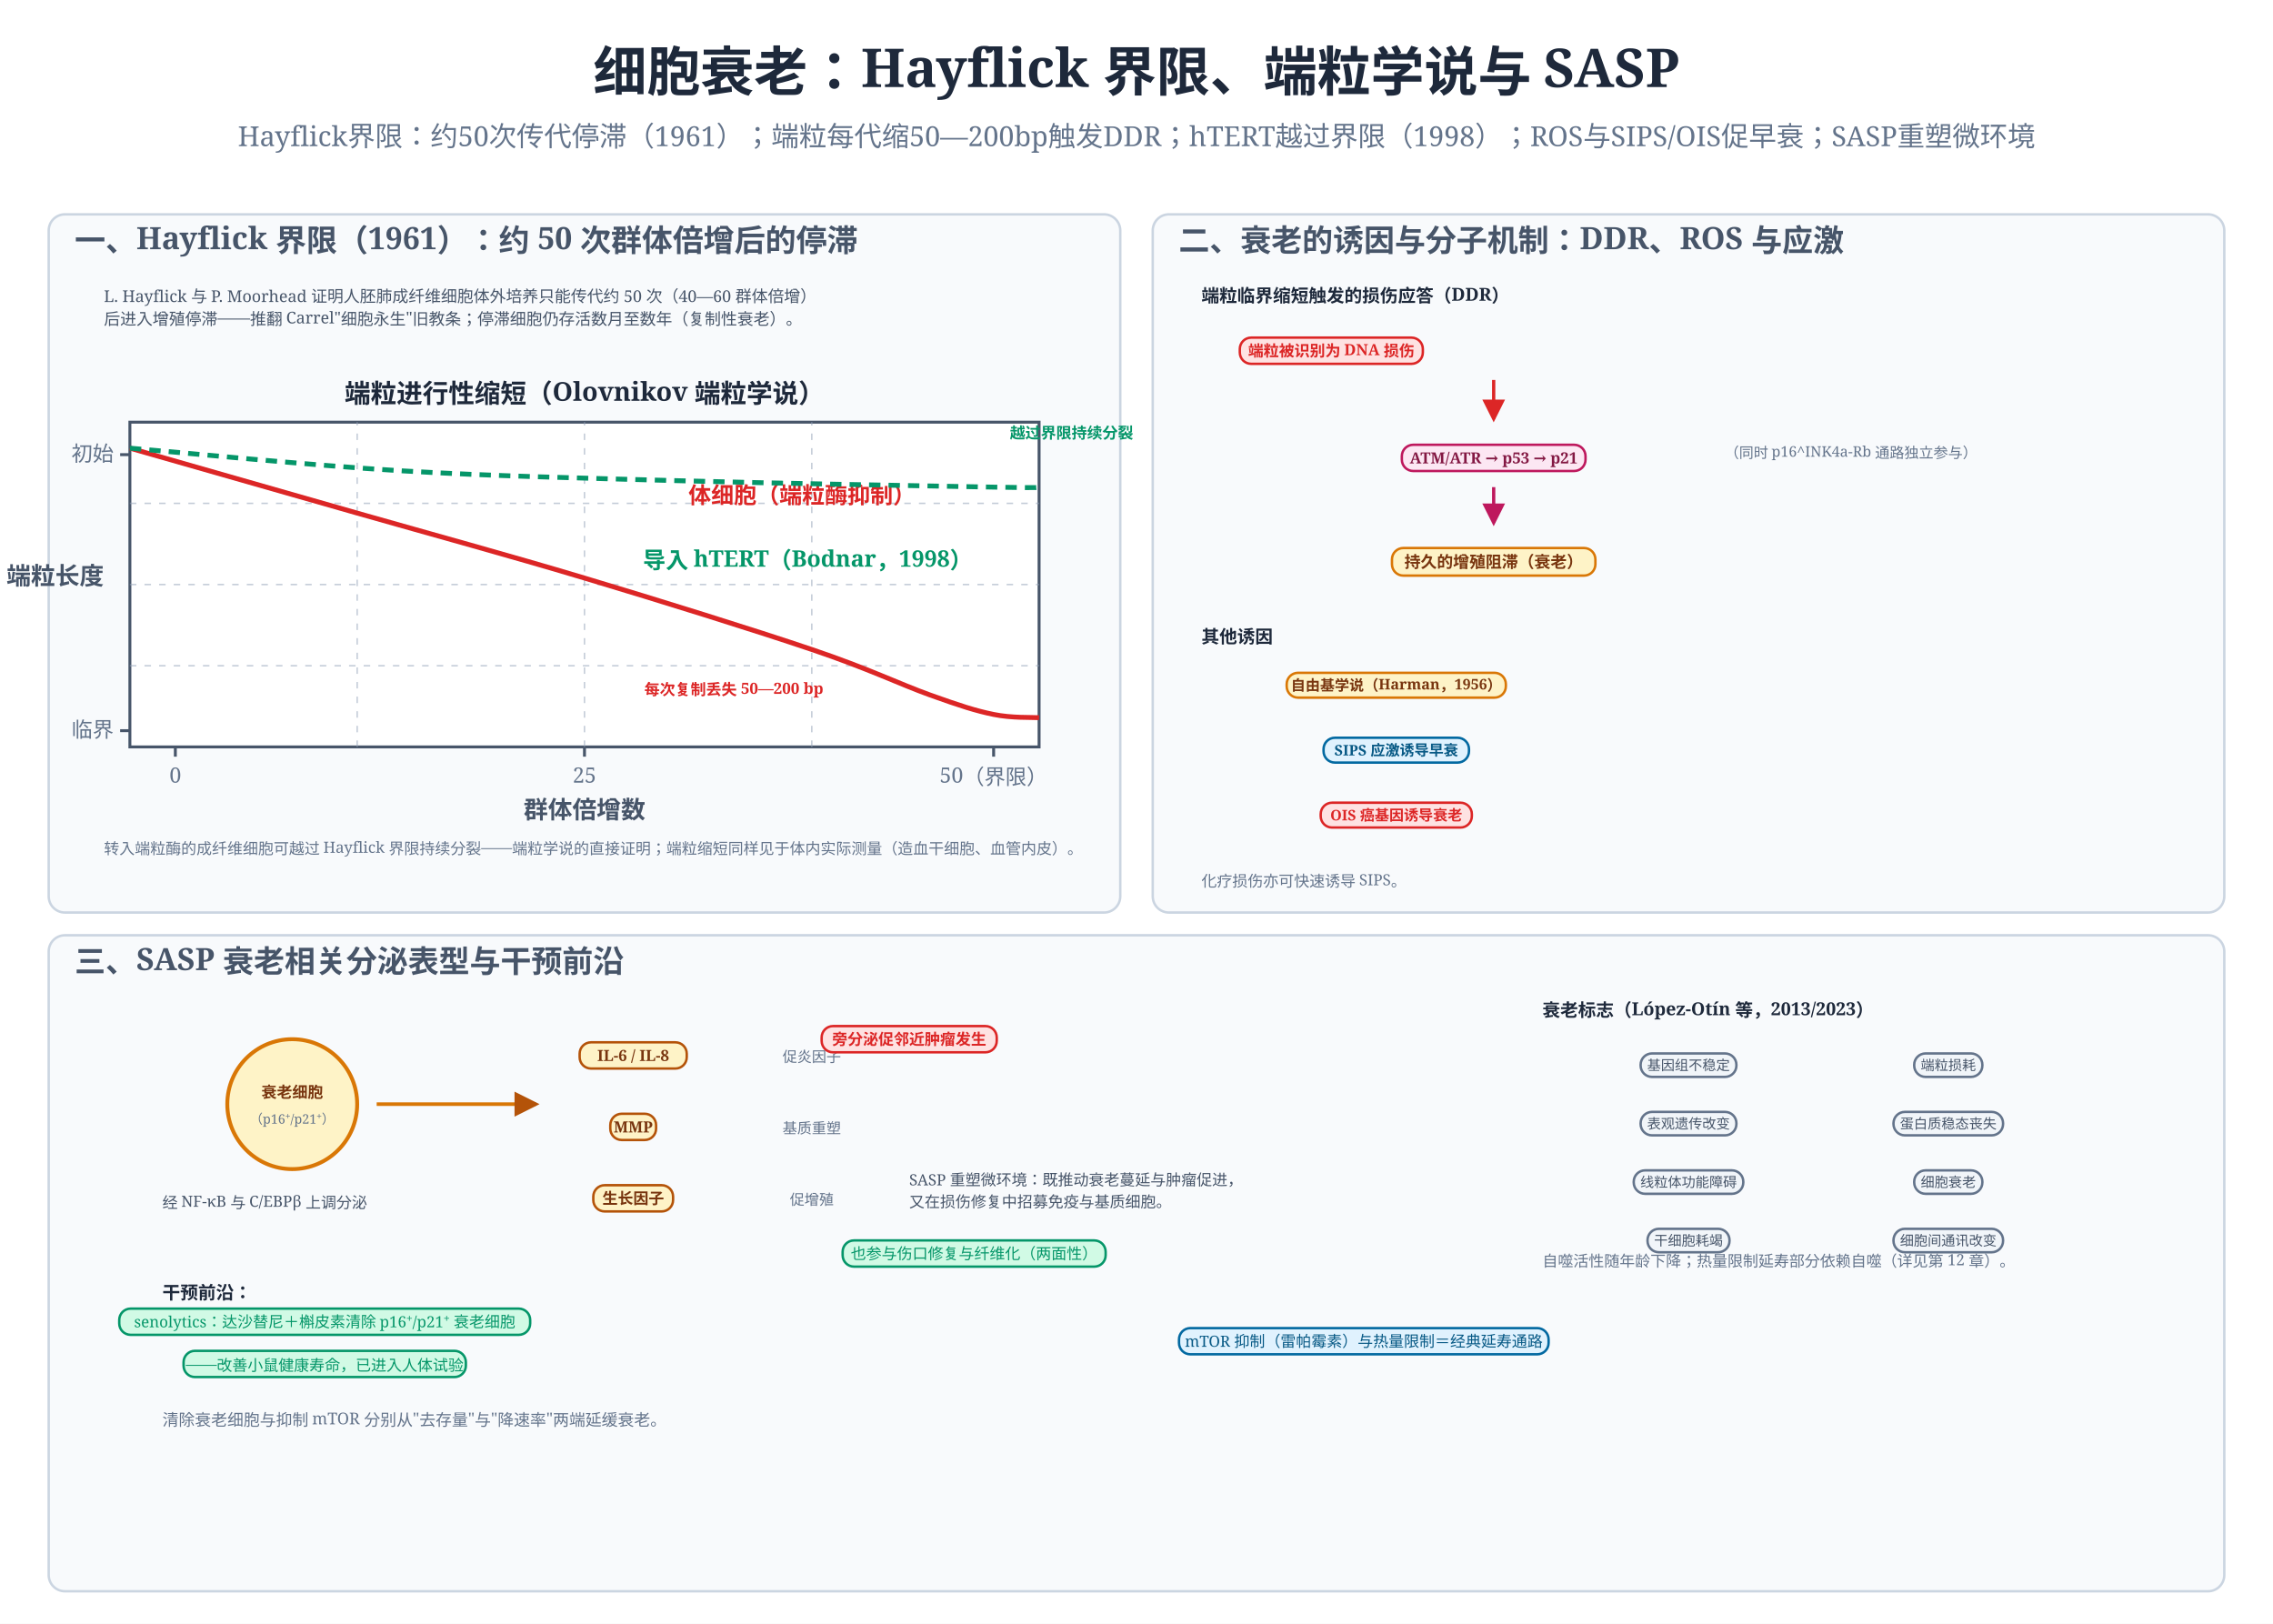
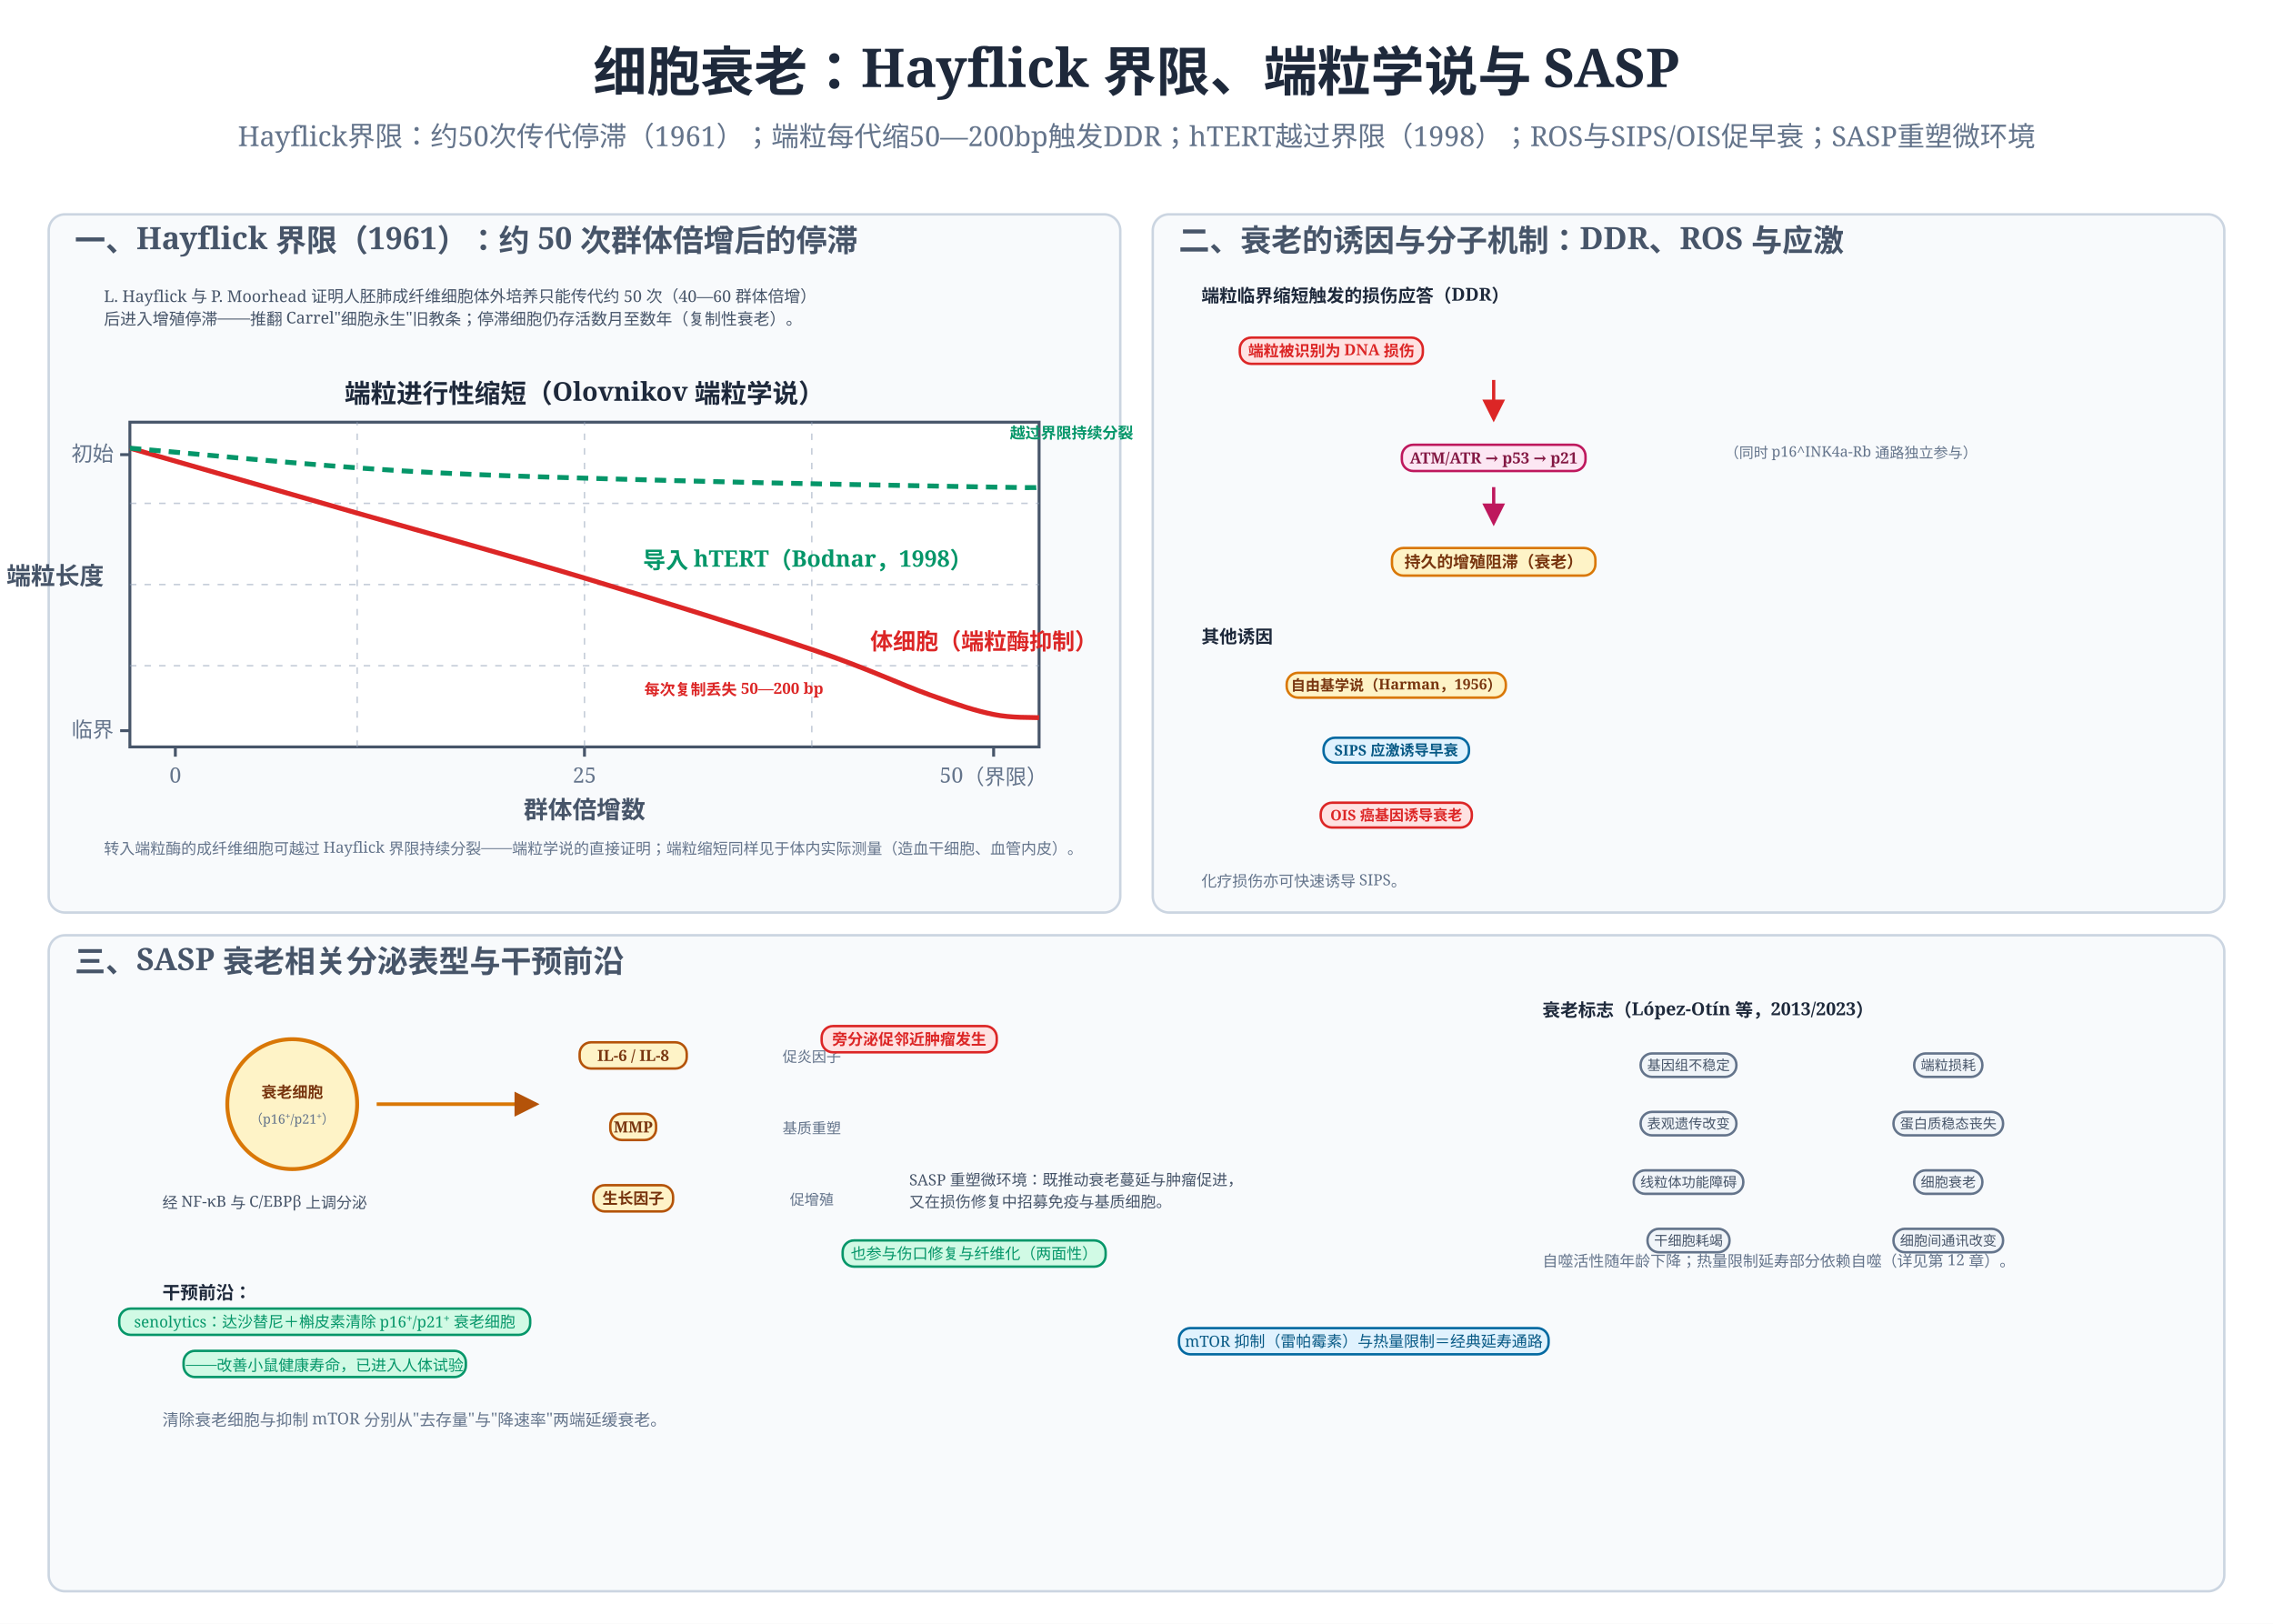
<svg xmlns="http://www.w3.org/2000/svg" width="1400" height="1000" viewBox="0 0 1400 1000" font-family="Noto Serif SC, LXGW WenKai, Songti SC, serif">
  <defs>
    <marker id="arr-ink" viewBox="0 0 10 10" refX="8.5" refY="5" markerWidth="7" markerHeight="7" orient="auto-start-reverse">
      <path d="M0,0 L10,5 L0,10 z" fill="#334155" />
    </marker>
    <marker id="arr-dna" viewBox="0 0 10 10" refX="8.5" refY="5" markerWidth="7" markerHeight="7" orient="auto-start-reverse">
      <path d="M0,0 L10,5 L0,10 z" fill="#0f766e" />
    </marker>
    <marker id="arr-rna" viewBox="0 0 10 10" refX="8.5" refY="5" markerWidth="7" markerHeight="7" orient="auto-start-reverse">
      <path d="M0,0 L10,5 L0,10 z" fill="#b45309" />
    </marker>
    <marker id="arr-pro" viewBox="0 0 10 10" refX="8.5" refY="5" markerWidth="7" markerHeight="7" orient="auto-start-reverse">
      <path d="M0,0 L10,5 L0,10 z" fill="#6d28d9" />
    </marker>
    <marker id="arr-enz" viewBox="0 0 10 10" refX="8.5" refY="5" markerWidth="7" markerHeight="7" orient="auto-start-reverse">
      <path d="M0,0 L10,5 L0,10 z" fill="#be185d" />
    </marker>
    <marker id="arr-acc" viewBox="0 0 10 10" refX="8.5" refY="5" markerWidth="7" markerHeight="7" orient="auto-start-reverse">
      <path d="M0,0 L10,5 L0,10 z" fill="#0369a1" />
    </marker>
    <marker id="arr-ok" viewBox="0 0 10 10" refX="8.5" refY="5" markerWidth="7" markerHeight="7" orient="auto-start-reverse">
      <path d="M0,0 L10,5 L0,10 z" fill="#059669" />
    </marker>
    <marker id="arr-warn" viewBox="0 0 10 10" refX="8.5" refY="5" markerWidth="7" markerHeight="7" orient="auto-start-reverse">
      <path d="M0,0 L10,5 L0,10 z" fill="#b45309" />
    </marker>
    <marker id="arr-bad" viewBox="0 0 10 10" refX="8.5" refY="5" markerWidth="7" markerHeight="7" orient="auto-start-reverse">
      <path d="M0,0 L10,5 L0,10 z" fill="#dc2626" />
    </marker>
    <marker id="arr-mute" viewBox="0 0 10 10" refX="8.5" refY="5" markerWidth="7" markerHeight="7" orient="auto-start-reverse">
      <path d="M0,0 L10,5 L0,10 z" fill="#94a3b8" />
    </marker>
  </defs>
  <rect x="0" y="0" width="1400" height="1000" fill="#ffffff" />
  <text x="700" y="56" text-anchor="middle" font-size="33" font-weight="700" fill="#1e293b">细胞衰老：Hayflick 界限、端粒学说与 SASP</text>
  <text x="700" y="90" text-anchor="middle" font-size="17" fill="#64748b">Hayflick界限：约50次传代停滞（1961）；端粒每代缩50—200bp触发DDR；hTERT越过界限（1998）；ROS与SIPS/OIS促早衰；SASP重塑微环境</text>
  <rect x="30" y="132" width="660" height="430" rx="10" fill="#f8fafc" stroke="#cbd5e1" stroke-width="1.5" />
  <text x="46" y="154.84" font-size="19" fill="#475569" font-weight="700">一、Hayflick 界限（1961）：约 50 次群体倍增后的停滞</text>
  <text x="64" y="186" font-size="10" fill="#475569">L. Hayflick 与 P. Moorhead 证明人胚肺成纤维细胞体外培养只能传代约 50 次（40—60 群体倍增）</text>
  <text x="64" y="200" font-size="10" fill="#475569">后进入增殖停滞——推翻 Carrel"细胞永生"旧教条；停滞细胞仍存活数月至数年（复制性衰老）。</text>
  <rect x="80" y="260" width="560" height="200" fill="#ffffff" stroke="#475569" stroke-width="1.8" />
  <line x1="80" y1="410" x2="640" y2="410" stroke="#94a3b8" stroke-width="0.9" stroke-dasharray="4 5" opacity="0.55" />
  <line x1="220" y1="460" x2="220" y2="260" stroke="#94a3b8" stroke-width="0.9" stroke-dasharray="4 5" opacity="0.55" />
  <line x1="80" y1="360" x2="640" y2="360" stroke="#94a3b8" stroke-width="0.9" stroke-dasharray="4 5" opacity="0.55" />
  <line x1="360" y1="460" x2="360" y2="260" stroke="#94a3b8" stroke-width="0.9" stroke-dasharray="4 5" opacity="0.55" />
  <line x1="80" y1="310" x2="640" y2="310" stroke="#94a3b8" stroke-width="0.9" stroke-dasharray="4 5" opacity="0.55" />
  <line x1="500" y1="460" x2="500" y2="260" stroke="#94a3b8" stroke-width="0.9" stroke-dasharray="4 5" opacity="0.55" />
  <line x1="108" y1="460" x2="108" y2="466" stroke="#475569" stroke-width="1.8" />
  <text x="108" y="482" font-size="13" fill="#64748b" text-anchor="middle">0</text>
  <line x1="360" y1="460" x2="360" y2="466" stroke="#475569" stroke-width="1.8" />
  <text x="360" y="482" font-size="13" fill="#64748b" text-anchor="middle">25</text>
  <line x1="612" y1="460" x2="612" y2="466" stroke="#475569" stroke-width="1.8" />
  <text x="612" y="482" font-size="13" fill="#64748b" text-anchor="middle">50（界限）</text>
  <line x1="74" y1="450" x2="80" y2="450" stroke="#475569" stroke-width="1.8" />
  <text x="70" y="454" font-size="13" fill="#64748b" text-anchor="end">临界</text>
  <line x1="74" y1="280" x2="80" y2="280" stroke="#475569" stroke-width="1.8" />
  <text x="70" y="284" font-size="13" fill="#64748b" text-anchor="end">初始</text>
  <text x="360" y="504" font-size="15" fill="#475569" text-anchor="middle" font-weight="600">群体倍增数</text>
  <text x="34" y="360" font-size="15" fill="#475569" text-anchor="middle" font-weight="600">端粒长度</text>
  <text x="360" y="248" font-size="16" fill="#1e293b" text-anchor="middle" font-weight="700">端粒进行性缩短（Olovnikov 端粒学说）</text>
  <path d="M80,276 C103.3,282.7 173.3,302.7 220,316 C266.7,329.3 313.3,342.0 360,356 C406.7,370.0 464.5,388.0 500,400 C535.5,412.0 554.1,421.3 572.8,428 C591.5,434.7 600.8,437.7 612,440 C623.2,442.3 635.3,441.7 640,442" fill="none" stroke="#dc2626" stroke-width="3" />
-   <text x="424" y="310" font-size="14" fill="#dc2626" font-weight="700">体细胞（端粒酶抑制）</text>
+   <text x="536" y="400" font-size="14" fill="#dc2626" font-weight="700">体细胞（端粒酶抑制）</text>
  <path d="M80,276 C108.0,278.3 192.0,286.7 248,290 C304.0,293.3 355.3,294.3 416,296 C476.7,297.7 574.7,299.3 612,300 C649.3,300.7 635.3,300.0 640,300" fill="none" stroke="#059669" stroke-width="3" stroke-dasharray="7 5" />
  <text x="396" y="350" font-size="14" fill="#059669" font-weight="700">导入 hTERT（Bodnar，1998）</text>
  <text x="660" y="270" font-size="9.5" fill="#059669" text-anchor="middle" font-weight="700">越过界限持续分裂</text>
  <text x="452" y="428" font-size="9.5" fill="#dc2626" text-anchor="middle" font-weight="700">每次复制丢失 50—200 bp</text>
  <text x="64" y="526" font-size="9.5" fill="#64748b">转入端粒酶的成纤维细胞可越过 Hayflick 界限持续分裂——端粒学说的直接证明；端粒缩短同样见于体内实际测量（造血干细胞、血管内皮）。</text>
  <rect x="710" y="132" width="660" height="430" rx="10" fill="#f8fafc" stroke="#cbd5e1" stroke-width="1.5" />
  <text x="726" y="154.84" font-size="19" fill="#475569" font-weight="700">二、衰老的诱因与分子机制：DDR、ROS 与应激</text>
  <text x="740" y="186" font-size="11" fill="#1e293b" font-weight="700">端粒临界缩短触发的损伤应答（DDR）</text>
  <rect x="763.629" y="207.925" width="112.743" height="16.15" rx="7" fill="#fee2e2" stroke="#dc2626" stroke-width="1.5" />
  <text x="820" y="219.42" font-size="9.5" fill="#dc2626" text-anchor="middle" font-weight="700">端粒被识别为 DNA 损伤</text>
  <line x1="920" y1="234" x2="920" y2="258" stroke="#dc2626" stroke-width="2" marker-end="url(#arr-bad)" />
  <rect x="863.433" y="273.925" width="113.134" height="16.15" rx="7" fill="#fce7f3" stroke="#be185d" stroke-width="1.5" />
  <text x="920" y="285.42" font-size="9.5" fill="#831843" text-anchor="middle" font-weight="700">ATM/ATR → p53 → p21</text>
  <text x="1140" y="282" font-size="9" fill="#64748b" text-anchor="middle">（同时 p16^INK4a-Rb 通路独立参与）</text>
  <line x1="920" y1="300" x2="920" y2="322" stroke="#be185d" stroke-width="2" marker-end="url(#arr-enz)" />
  <rect x="857.35" y="337.5" width="125.3" height="17" rx="7" fill="#fef3c7" stroke="#d97706" stroke-width="1.5" />
  <text x="920" y="349.6" font-size="10" fill="#78350f" text-anchor="middle" font-weight="700">持久的增殖阻滞（衰老）</text>
  <text x="740" y="396" font-size="11" fill="#1e293b" font-weight="700">其他诱因</text>
  <rect x="792.5" y="414.35" width="134.999" height="15.3" rx="7" fill="#fef3c7" stroke="#d97706" stroke-width="1.5" />
  <text x="860" y="425.24" font-size="9" fill="#78350f" text-anchor="middle" font-weight="700">自由基学说（Harman，1956）</text>
  <rect x="815.212" y="454.35" width="89.576" height="15.3" rx="7" fill="#e0f2fe" stroke="#0369a1" stroke-width="1.5" />
  <text x="860" y="465.24" font-size="9" fill="#075985" text-anchor="middle" font-weight="700">SIPS 应激诱导早衰</text>
  <rect x="813.451" y="494.35" width="93.099" height="15.3" rx="7" fill="#fee2e2" stroke="#dc2626" stroke-width="1.5" />
  <text x="860" y="505.24" font-size="9" fill="#dc2626" text-anchor="middle" font-weight="700">OIS 癌基因诱导衰老</text>
  <text x="740" y="546" font-size="9.5" fill="#64748b">化疗损伤亦可快速诱导 SIPS。</text>
  <rect x="30" y="576" width="1340" height="404" rx="10" fill="#f8fafc" stroke="#cbd5e1" stroke-width="1.5" />
  <text x="46" y="598.84" font-size="19" fill="#475569" font-weight="700">三、SASP 衰老相关分泌表型与干预前沿</text>
  <circle cx="180" cy="680" r="40" fill="#fef3c7" stroke="#d97706" stroke-width="2.4" />
  <text x="180" y="676" font-size="9.5" fill="#78350f" text-anchor="middle" font-weight="700">衰老细胞</text>
  <text x="180" y="692" font-size="8" fill="#64748b" text-anchor="middle">（p16⁺/p21⁺）</text>
  <text x="100" y="744" font-size="9.5" fill="#475569">经 NF-κB 与 C/EBPβ 上调分泌</text>
  <rect x="357.015" y="641.925" width="65.97" height="16.15" rx="7" fill="#fef3c7" stroke="#b45309" stroke-width="1.5" />
  <text x="390" y="653.42" font-size="9.5" fill="#78350f" text-anchor="middle" font-weight="700">IL-6 / IL-8</text>
  <text x="500" y="654" font-size="9" fill="#64748b" text-anchor="middle">促炎因子</text>
  <rect x="375.9" y="685.925" width="28.2" height="16.15" rx="7" fill="#fef3c7" stroke="#b45309" stroke-width="1.5" />
  <text x="390" y="697.42" font-size="9.5" fill="#78350f" text-anchor="middle" font-weight="700">MMP</text>
  <text x="500" y="698" font-size="9" fill="#64748b" text-anchor="middle">基质重塑</text>
  <rect x="365.43" y="729.925" width="49.14" height="16.15" rx="7" fill="#fef3c7" stroke="#b45309" stroke-width="1.5" />
  <text x="390" y="741.42" font-size="9.5" fill="#78350f" text-anchor="middle" font-weight="700">生长因子</text>
  <text x="500" y="742" font-size="9" fill="#64748b" text-anchor="middle">促增殖</text>
  <line x1="232" y1="680" x2="330" y2="680" stroke="#d97706" stroke-width="2.2" marker-end="url(#arr-warn)" />
  <rect x="506.075" y="631.925" width="107.85" height="16.15" rx="7" fill="#fee2e2" stroke="#dc2626" stroke-width="1.5" />
  <text x="560" y="643.42" font-size="9.5" fill="#dc2626" text-anchor="middle" font-weight="700">旁分泌促邻近肿瘤发生</text>
  <rect x="519" y="763.925" width="162" height="16.15" rx="7" fill="#d1fae5" stroke="#059669" stroke-width="1.5" />
  <text x="600" y="775.42" font-size="9.5" fill="#059669" text-anchor="middle">也参与伤口修复与纤维化（两面性）</text>
  <text x="560" y="730" font-size="9.5" fill="#475569">SASP 重塑微环境：既推动衰老蔓延与肿瘤促进，</text>
  <text x="560" y="743.5" font-size="9.5" fill="#475569">又在损伤修复中招募免疫与基质细胞。</text>
  <text x="950" y="626" font-size="11" fill="#1e293b" font-weight="700">衰老标志（López-Otín 等，2013/2023）</text>
  <rect x="1010.5" y="648.775" width="59" height="14.45" rx="7" fill="#f1f5f9" stroke="#64748b" stroke-width="1.5" />
  <text x="1040" y="659.06" font-size="8.5" fill="#475569" text-anchor="middle">基因组不稳定</text>
  <rect x="1179" y="648.775" width="42" height="14.45" rx="7" fill="#f1f5f9" stroke="#64748b" stroke-width="1.5" />
  <text x="1200" y="659.06" font-size="8.5" fill="#475569" text-anchor="middle">端粒损耗</text>
  <rect x="1010.5" y="684.775" width="59" height="14.45" rx="7" fill="#f1f5f9" stroke="#64748b" stroke-width="1.5" />
  <text x="1040" y="695.06" font-size="8.5" fill="#475569" text-anchor="middle">表观遗传改变</text>
  <rect x="1166.25" y="684.775" width="67.5" height="14.45" rx="7" fill="#f1f5f9" stroke="#64748b" stroke-width="1.5" />
  <text x="1200" y="695.06" font-size="8.5" fill="#475569" text-anchor="middle">蛋白质稳态丧失</text>
  <rect x="1006.25" y="720.775" width="67.5" height="14.45" rx="7" fill="#f1f5f9" stroke="#64748b" stroke-width="1.5" />
  <text x="1040" y="731.06" font-size="8.5" fill="#475569" text-anchor="middle">线粒体功能障碍</text>
  <rect x="1179" y="720.775" width="42" height="14.45" rx="7" fill="#f1f5f9" stroke="#64748b" stroke-width="1.5" />
  <text x="1200" y="731.06" font-size="8.5" fill="#475569" text-anchor="middle">细胞衰老</text>
  <rect x="1014.75" y="756.775" width="50.5" height="14.45" rx="7" fill="#f1f5f9" stroke="#64748b" stroke-width="1.5" />
  <text x="1040" y="767.06" font-size="8.5" fill="#475569" text-anchor="middle">干细胞耗竭</text>
  <rect x="1166.25" y="756.775" width="67.5" height="14.45" rx="7" fill="#f1f5f9" stroke="#64748b" stroke-width="1.5" />
  <text x="1200" y="767.06" font-size="8.5" fill="#475569" text-anchor="middle">细胞间通讯改变</text>
  <text x="100" y="800" font-size="11" fill="#1e293b" font-weight="700">干预前沿：</text>
  <rect x="73.445" y="805.925" width="253.11" height="16.15" rx="7" fill="#d1fae5" stroke="#059669" stroke-width="1.5" />
  <text x="200" y="817.42" font-size="9.5" fill="#059669" text-anchor="middle">senolytics：达沙替尼＋槲皮素清除 p16⁺/p21⁺ 衰老细胞</text>
  <rect x="113.06" y="831.925" width="173.88" height="16.15" rx="7" fill="#d1fae5" stroke="#059669" stroke-width="1.5" />
  <text x="200" y="843.42" font-size="9.5" fill="#059669" text-anchor="middle">——改善小鼠健康寿命，已进入人体试验</text>
  <rect x="726.175" y="817.925" width="227.65" height="16.15" rx="7" fill="#e0f2fe" stroke="#0369a1" stroke-width="1.5" />
  <text x="840" y="829.42" font-size="9.5" fill="#075985" text-anchor="middle">mTOR 抑制（雷帕霉素）与热量限制＝经典延寿通路</text>
  <text x="100" y="878" font-size="10" fill="#64748b">清除衰老细胞与抑制 mTOR 分别从"去存量"与"降速率"两端延缓衰老。</text>
  <text x="950" y="780" font-size="9.5" fill="#64748b">自噬活性随年龄下降；热量限制延寿部分依赖自噬（详见第 12 章）。</text>
</svg>
